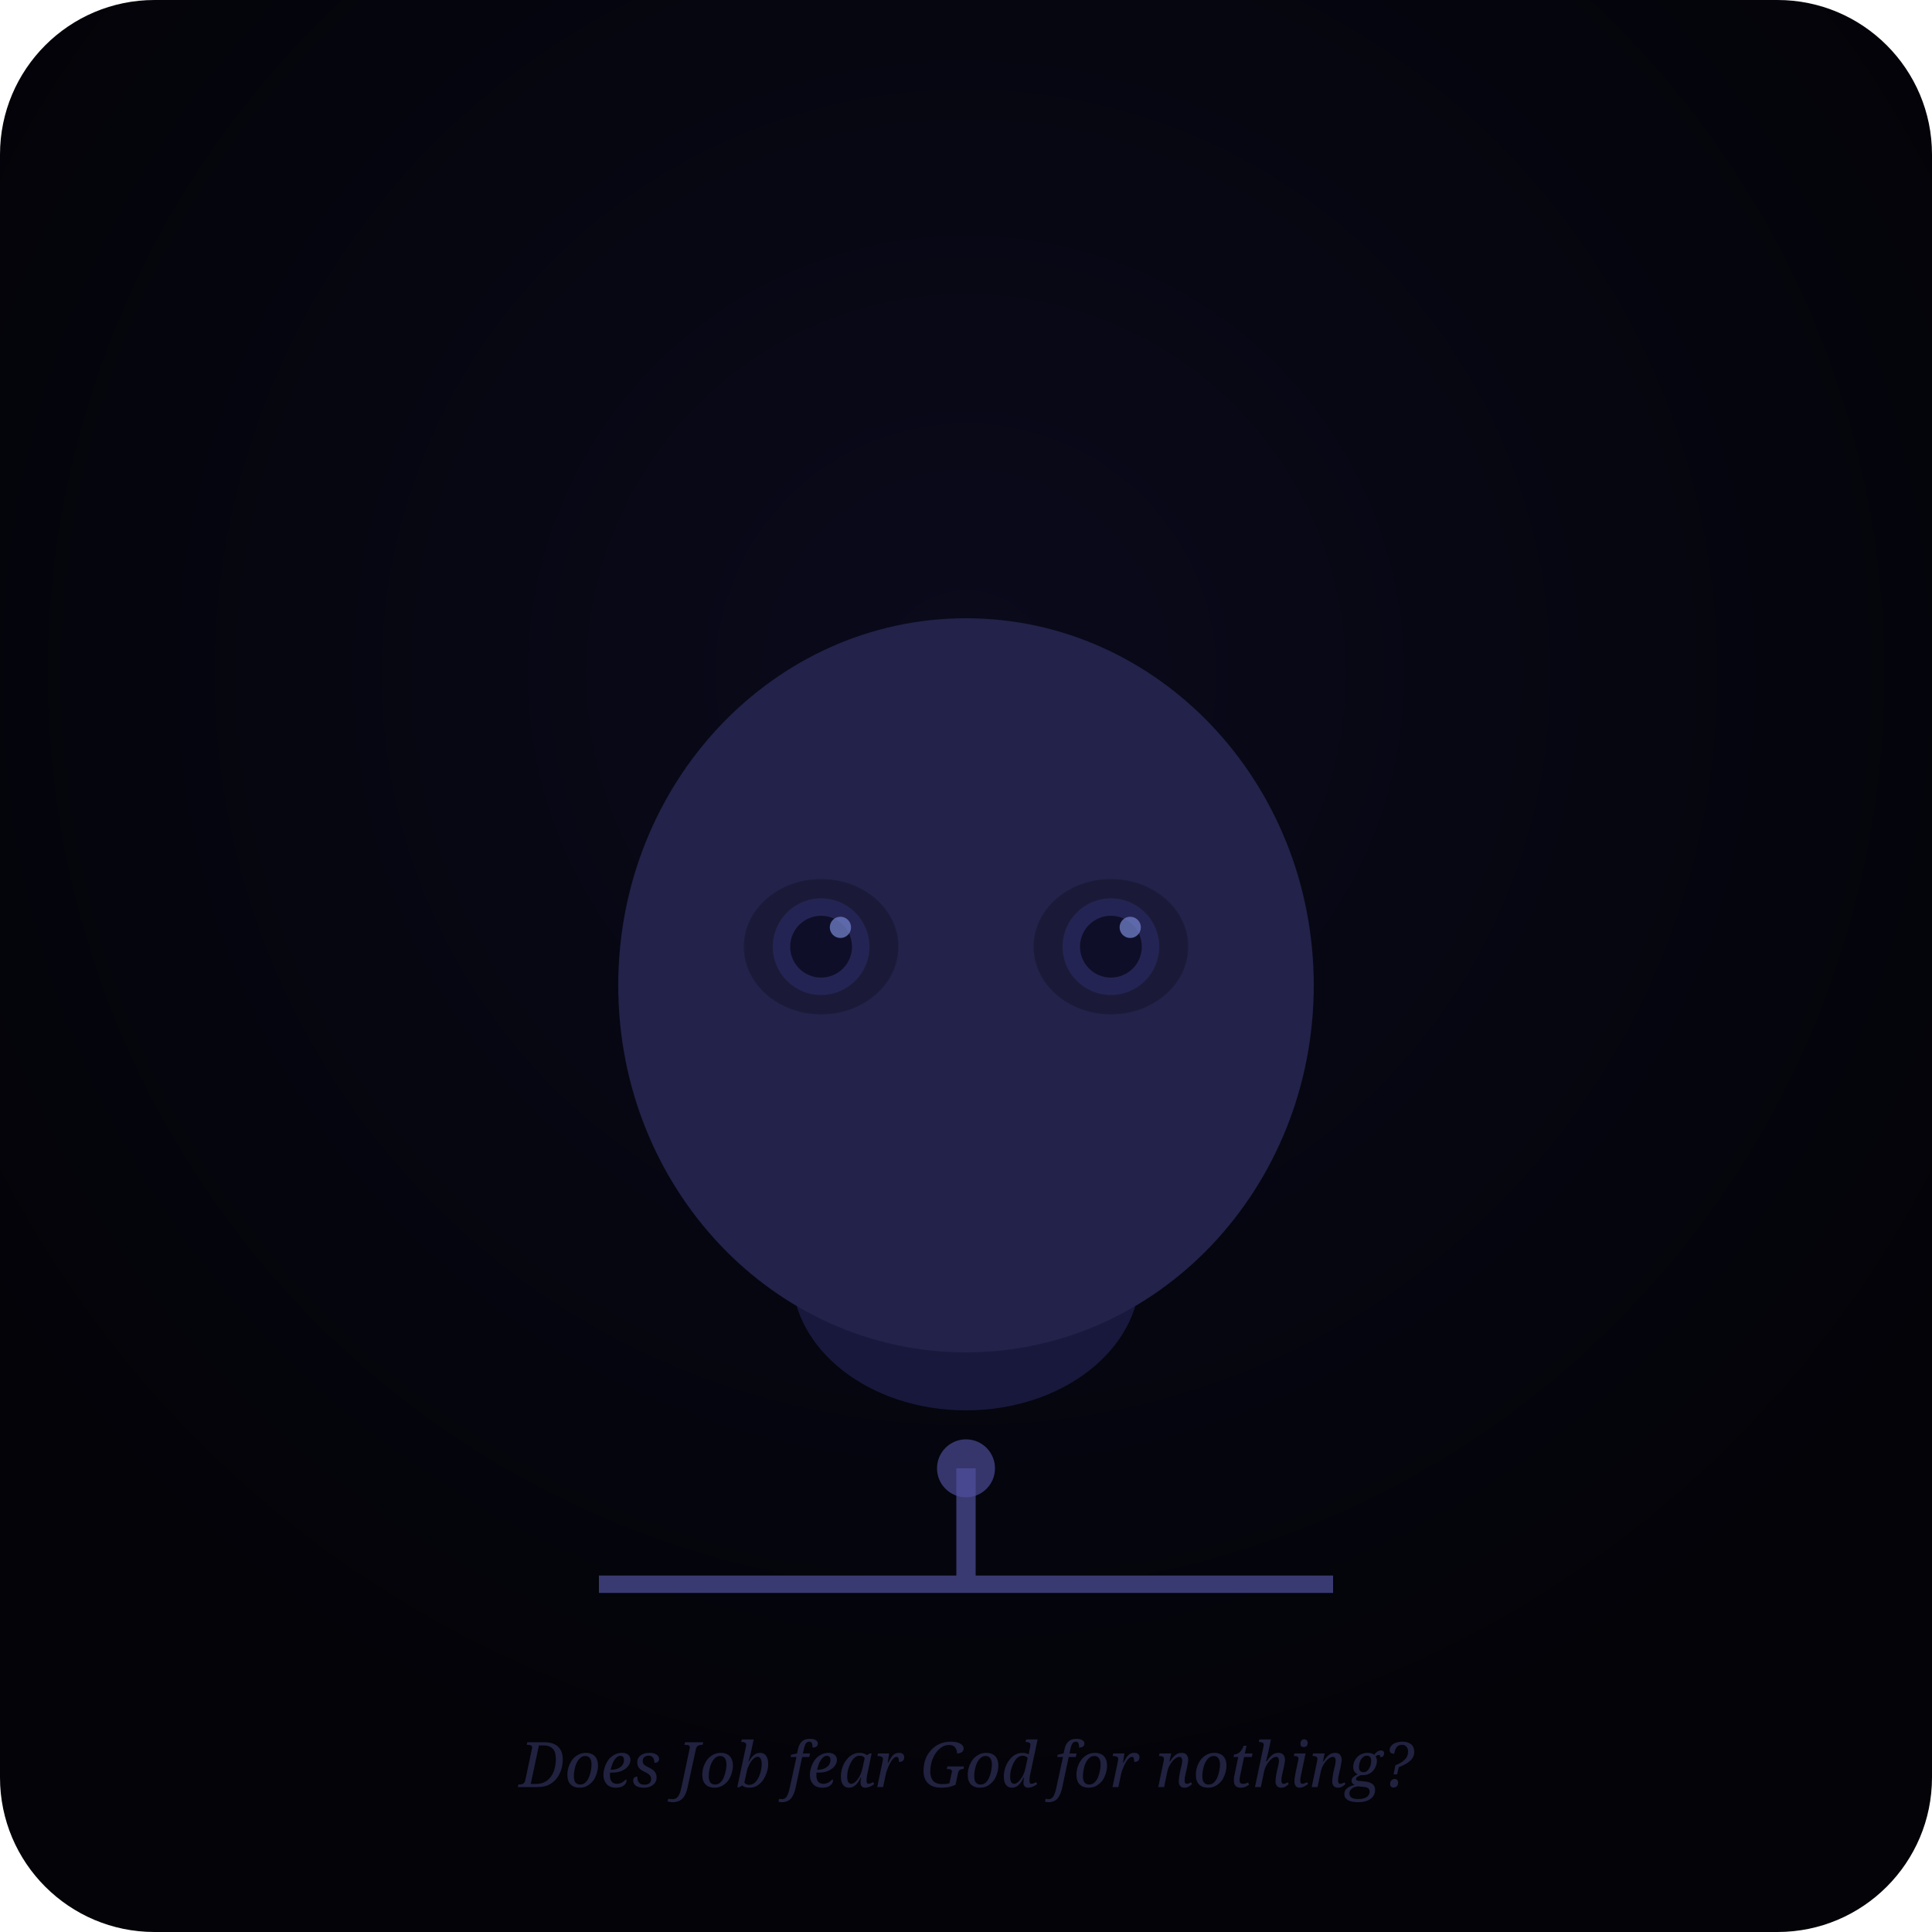
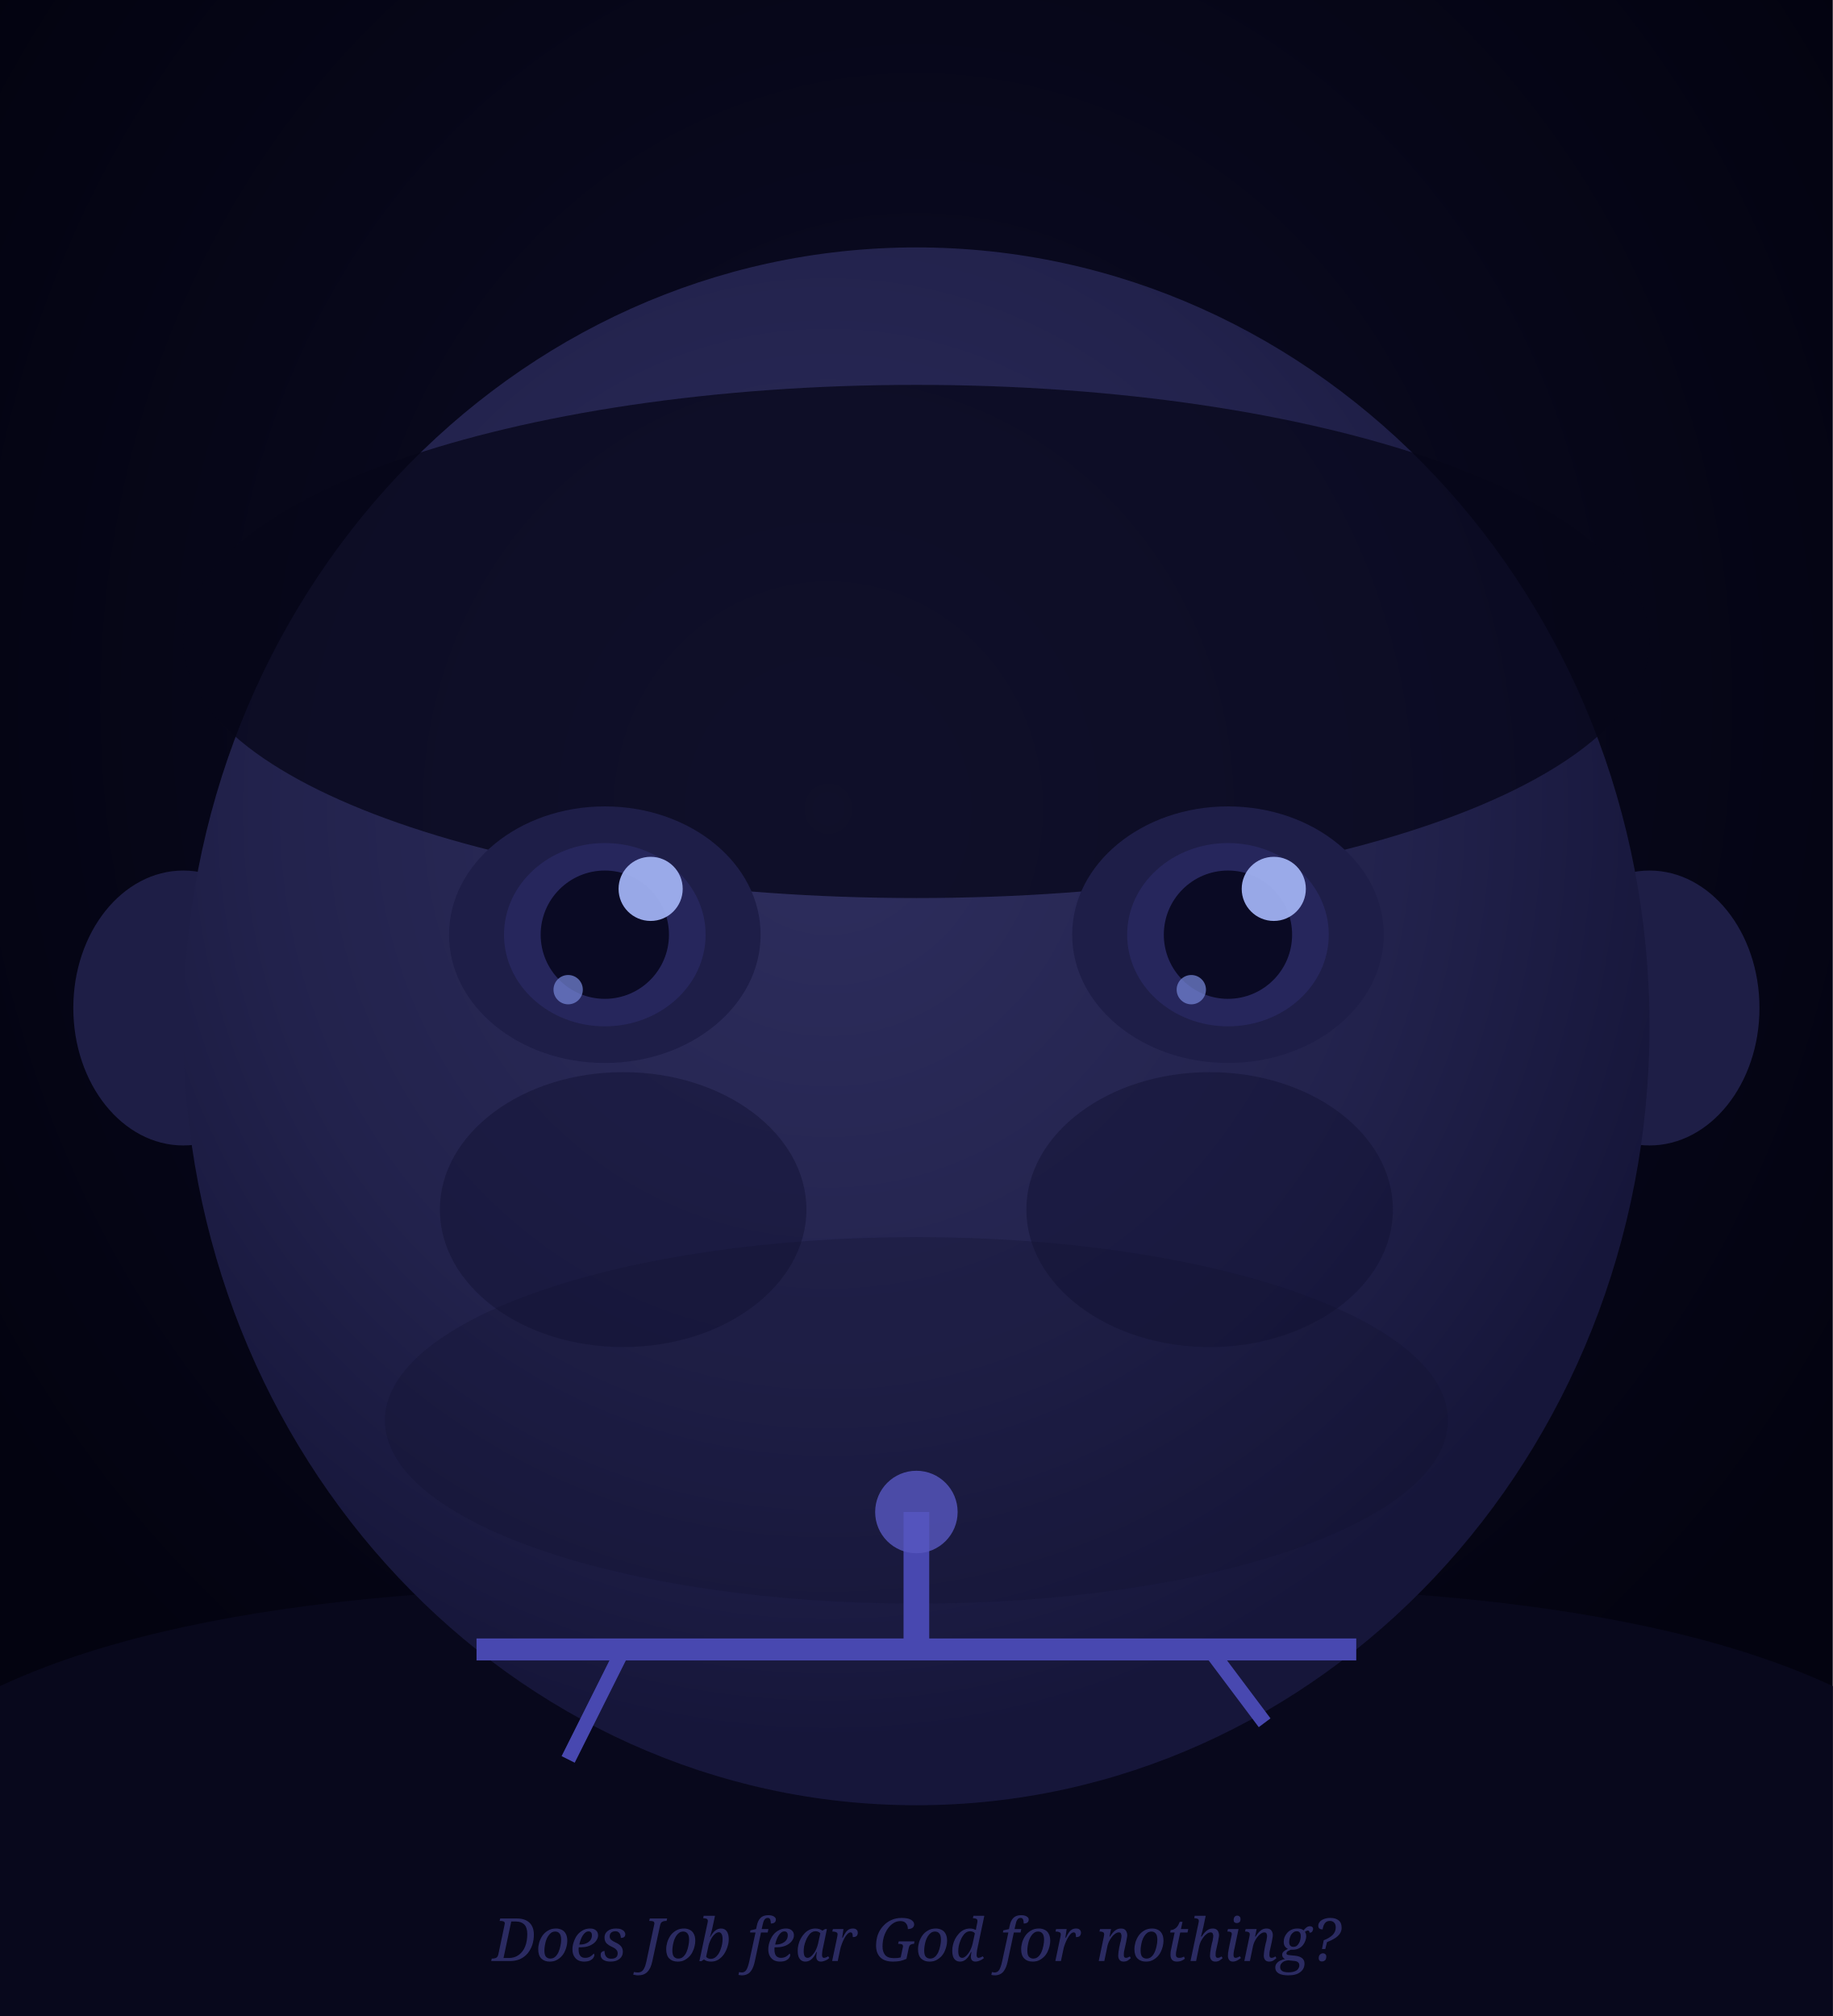
- <svg xmlns="http://www.w3.org/2000/svg" viewBox="0 0 200 200">
+ <svg xmlns="http://www.w3.org/2000/svg" viewBox="0 0 200 220">
  <defs>
-     <radialGradient id="bg" cx="50%" cy="35%" r="60%">
-       <stop offset="0%" stop-color="#0a0a1c" />
-       <stop offset="100%" stop-color="#030308" />
+     <radialGradient id="bg" cx="50%" cy="35%" r="62%">
+       <stop offset="0%" stop-color="#0c0c26" />
+       <stop offset="100%" stop-color="#030310" />
    </radialGradient>
-     <radialGradient id="faceGlow" cx="50%" cy="50%" r="50%">
-       <stop offset="0%" stop-color="#28284a" />
-       <stop offset="100%" stop-color="#10103a" stop-opacity="0" />
+     <radialGradient id="face" cx="44%" cy="36%" r="60%">
+       <stop offset="0%" stop-color="#2e2e5e" />
+       <stop offset="65%" stop-color="#22224c" />
+       <stop offset="100%" stop-color="#16163a" />
    </radialGradient>
  </defs>
-   <rect width="200" height="200" rx="16" fill="url(#bg)" />
-   <path d="M20 200L20 135Q28 105Q50 88Q100 80Q150 88Q172 105Q180 135L180 200Z" fill="#0c0c24" />
-   <path d="M52 92Q70 68Q100 62Q130 68Q148 92Q140 76Q100 70Q60 76Q52 92Z" fill="#06061a" />
-   <path d="M50 140Q45 160Q50 180" stroke="#12122e" stroke-width="2" fill="none" />
-   <path d="M150 140Q155 160Q150 180" stroke="#12122e" stroke-width="2" fill="none" />
-   <ellipse cx="100" cy="132" rx="18" ry="14" fill="#18183c" />
-   <ellipse cx="100" cy="102" rx="36" ry="38" fill="#22224a" />
-   <path d="M64 90Q80 78Q100 74Q120 78Q136 90Q130 86Q115 82Q100 80Q85 82Q70 86Q64 90Z" fill="#06061a" />
-   <ellipse cx="85" cy="98" rx="8" ry="7" fill="#1a1a38" />
-   <ellipse cx="85" cy="98" rx="5" ry="5" fill="#242454" />
-   <circle cx="85" cy="98" r="3.2" fill="#0e0e28" />
-   <circle cx="87" cy="96" r="1.1" fill="#7080c8" opacity="0.75" />
-   <ellipse cx="115" cy="98" rx="8" ry="7" fill="#1a1a38" />
-   <ellipse cx="115" cy="98" rx="5" ry="5" fill="#242454" />
-   <circle cx="115" cy="98" r="3.2" fill="#0e0e28" />
-   <circle cx="117" cy="96" r="1.1" fill="#7080c8" opacity="0.75" />
-   <path d="M98 108Q100 112Q102 108" stroke="#36366a" stroke-width="1" fill="none" stroke-linecap="round" />
-   <path d="M88 120Q100 118Q112 120" stroke="#44448a" stroke-width="1.5" fill="none" stroke-linecap="round" />
-   <path d="M112 120Q115 117" stroke="#44448a" stroke-width="1.2" stroke-linecap="round" fill="none" />
-   <path d="M88 120Q85 117" stroke="#44448a" stroke-width="1.2" stroke-linecap="round" fill="none" />
-   <line x1="100" y1="152" x2="100" y2="164" stroke="#3a3a72" stroke-width="2" />
-   <line x1="62" y1="164" x2="138" y2="164" stroke="#3a3a72" stroke-width="1.8" />
-   <path d="M62 164Q70 170Q78 164" stroke="#3a3a72" stroke-width="1.5" fill="none" />
-   <path d="M122 164Q130 171Q138 164" stroke="#3a3a72" stroke-width="1.5" fill="none" />
-   <circle cx="100" cy="152" r="3" fill="#5050a0" opacity="0.65" />
-   <text x="100" y="185" text-anchor="middle" font-size="6.5" fill="#3a3a6e" opacity="0.55" font-family="Georgia, serif" font-style="italic">Does Job fear God for nothing?</text>
+   <rect width="200" height="220" fill="url(#bg)" />
+   <path d="M0 220L0 184Q30 170 100 174Q170 170 200 184L200 220Z" fill="#08081c" />
+   <path d="M50 174Q100 180Q150 174" stroke="#14143a" stroke-width="2" fill="none" />
+   <ellipse cx="100" cy="174" rx="22" ry="15" fill="#181840" />
+   <ellipse cx="20" cy="110" rx="12" ry="15" fill="#1e1e46" />
+   <ellipse cx="180" cy="110" rx="12" ry="15" fill="#1e1e46" />
+   <ellipse cx="100" cy="112" rx="80" ry="85" fill="url(#face)" />
+   <ellipse cx="68" cy="132" rx="20" ry="15" fill="#101030" opacity="0.45" />
+   <ellipse cx="132" cy="132" rx="20" ry="15" fill="#101030" opacity="0.45" />
+   <ellipse cx="100" cy="155" rx="58" ry="20" fill="#101030" opacity="0.30" />
+   <path d="M20 115Q18 86Q26 62Q40 42Q58 28Q80 18Q100 14Q120 18Q142 28Q160 42Q174 62Q182 86Q180 115Q172 88Q158 66Q138 52Q118 44Q100 42Q82 44Q62 52Q42 66Q28 88Q20 115Z" fill="#06061a" />
+   <ellipse cx="100" cy="70" rx="80" ry="28" fill="#060618" opacity="0.75" />
+   <path d="M44 88Q62 78Q80 86" stroke="#2e2e7a" stroke-width="4" stroke-linecap="round" fill="none" />
+   <path d="M120 86Q138 78Q156 88" stroke="#2e2e7a" stroke-width="4" stroke-linecap="round" fill="none" />
+   <path d="M80 86Q88 80Q96 85" stroke="#2e2e7a" stroke-width="2.5" fill="none" stroke-linecap="round" />
+   <path d="M104 85Q112 80Q120 86" stroke="#2e2e7a" stroke-width="2.5" fill="none" stroke-linecap="round" />
+   <ellipse cx="66" cy="102" rx="17" ry="14" fill="#1e1e48" />
+   <path d="M49 98Q66 87Q83 98Q81 104Q73 108Q59 108Q51 104Z" fill="#16163a" opacity="0.65" />
+   <ellipse cx="66" cy="102" rx="11" ry="10" fill="#26265c" />
+   <circle cx="66" cy="102" r="7" fill="#0a0a24" />
+   <circle cx="71" cy="97" r="3.5" fill="#a0b0f0" opacity="0.95" />
+   <circle cx="62" cy="108" r="1.6" fill="#7080d0" opacity="0.75" />
+   <path d="M50 104Q66 114Q82 104" stroke="#2a2a6a" stroke-width="1.5" fill="none" stroke-linecap="round" />
+   <ellipse cx="134" cy="102" rx="17" ry="14" fill="#1e1e48" />
+   <path d="M117 98Q134 87Q151 98Q149 104Q141 108Q127 108Q119 104Z" fill="#16163a" opacity="0.65" />
+   <ellipse cx="134" cy="102" rx="11" ry="10" fill="#26265c" />
+   <circle cx="134" cy="102" r="7" fill="#0a0a24" />
+   <circle cx="139" cy="97" r="3.5" fill="#a0b0f0" opacity="0.95" />
+   <circle cx="130" cy="108" r="1.6" fill="#7080d0" opacity="0.75" />
+   <path d="M118 104Q134 114Q150 104" stroke="#2a2a6a" stroke-width="1.5" fill="none" stroke-linecap="round" />
+   <path d="M96 122Q100 130Q104 122" stroke="#28286a" stroke-width="1.8" fill="none" stroke-linecap="round" />
+   <path d="M80 144Q100 140Q120 144" stroke="#3a3a8e" stroke-width="2.2" fill="none" stroke-linecap="round" />
+   <path d="M120 144Q125 138" stroke="#3a3a8e" stroke-width="1.8" stroke-linecap="round" fill="none" />
+   <path d="M80 144Q75 138" stroke="#3a3a8e" stroke-width="1.8" stroke-linecap="round" fill="none" />
+   <line x1="100" y1="165" x2="100" y2="180" stroke="#4848b0" stroke-width="2.8" />
+   <line x1="52" y1="180" x2="148" y2="180" stroke="#4848b0" stroke-width="2.4" />
+   <line x1="68" y1="180" x2="62" y2="192" stroke="#4848b0" stroke-width="1.6" />
+   <path d="M50 192Q62 200Q74 192" stroke="#4848b0" stroke-width="2" fill="none" stroke-linecap="round" />
+   <line x1="132" y1="180" x2="138" y2="188" stroke="#4848b0" stroke-width="1.6" />
+   <path d="M126 188Q138 194Q150 188" stroke="#4848b0" stroke-width="2" fill="none" stroke-linecap="round" />
+   <circle cx="100" cy="165" r="4.5" fill="#5858c0" opacity="0.80" />
+   <text x="100" y="214" text-anchor="middle" font-size="6.5" fill="#3a3a80" opacity="0.70" font-family="Georgia, serif" font-style="italic">Does Job fear God for nothing?</text>
</svg>
